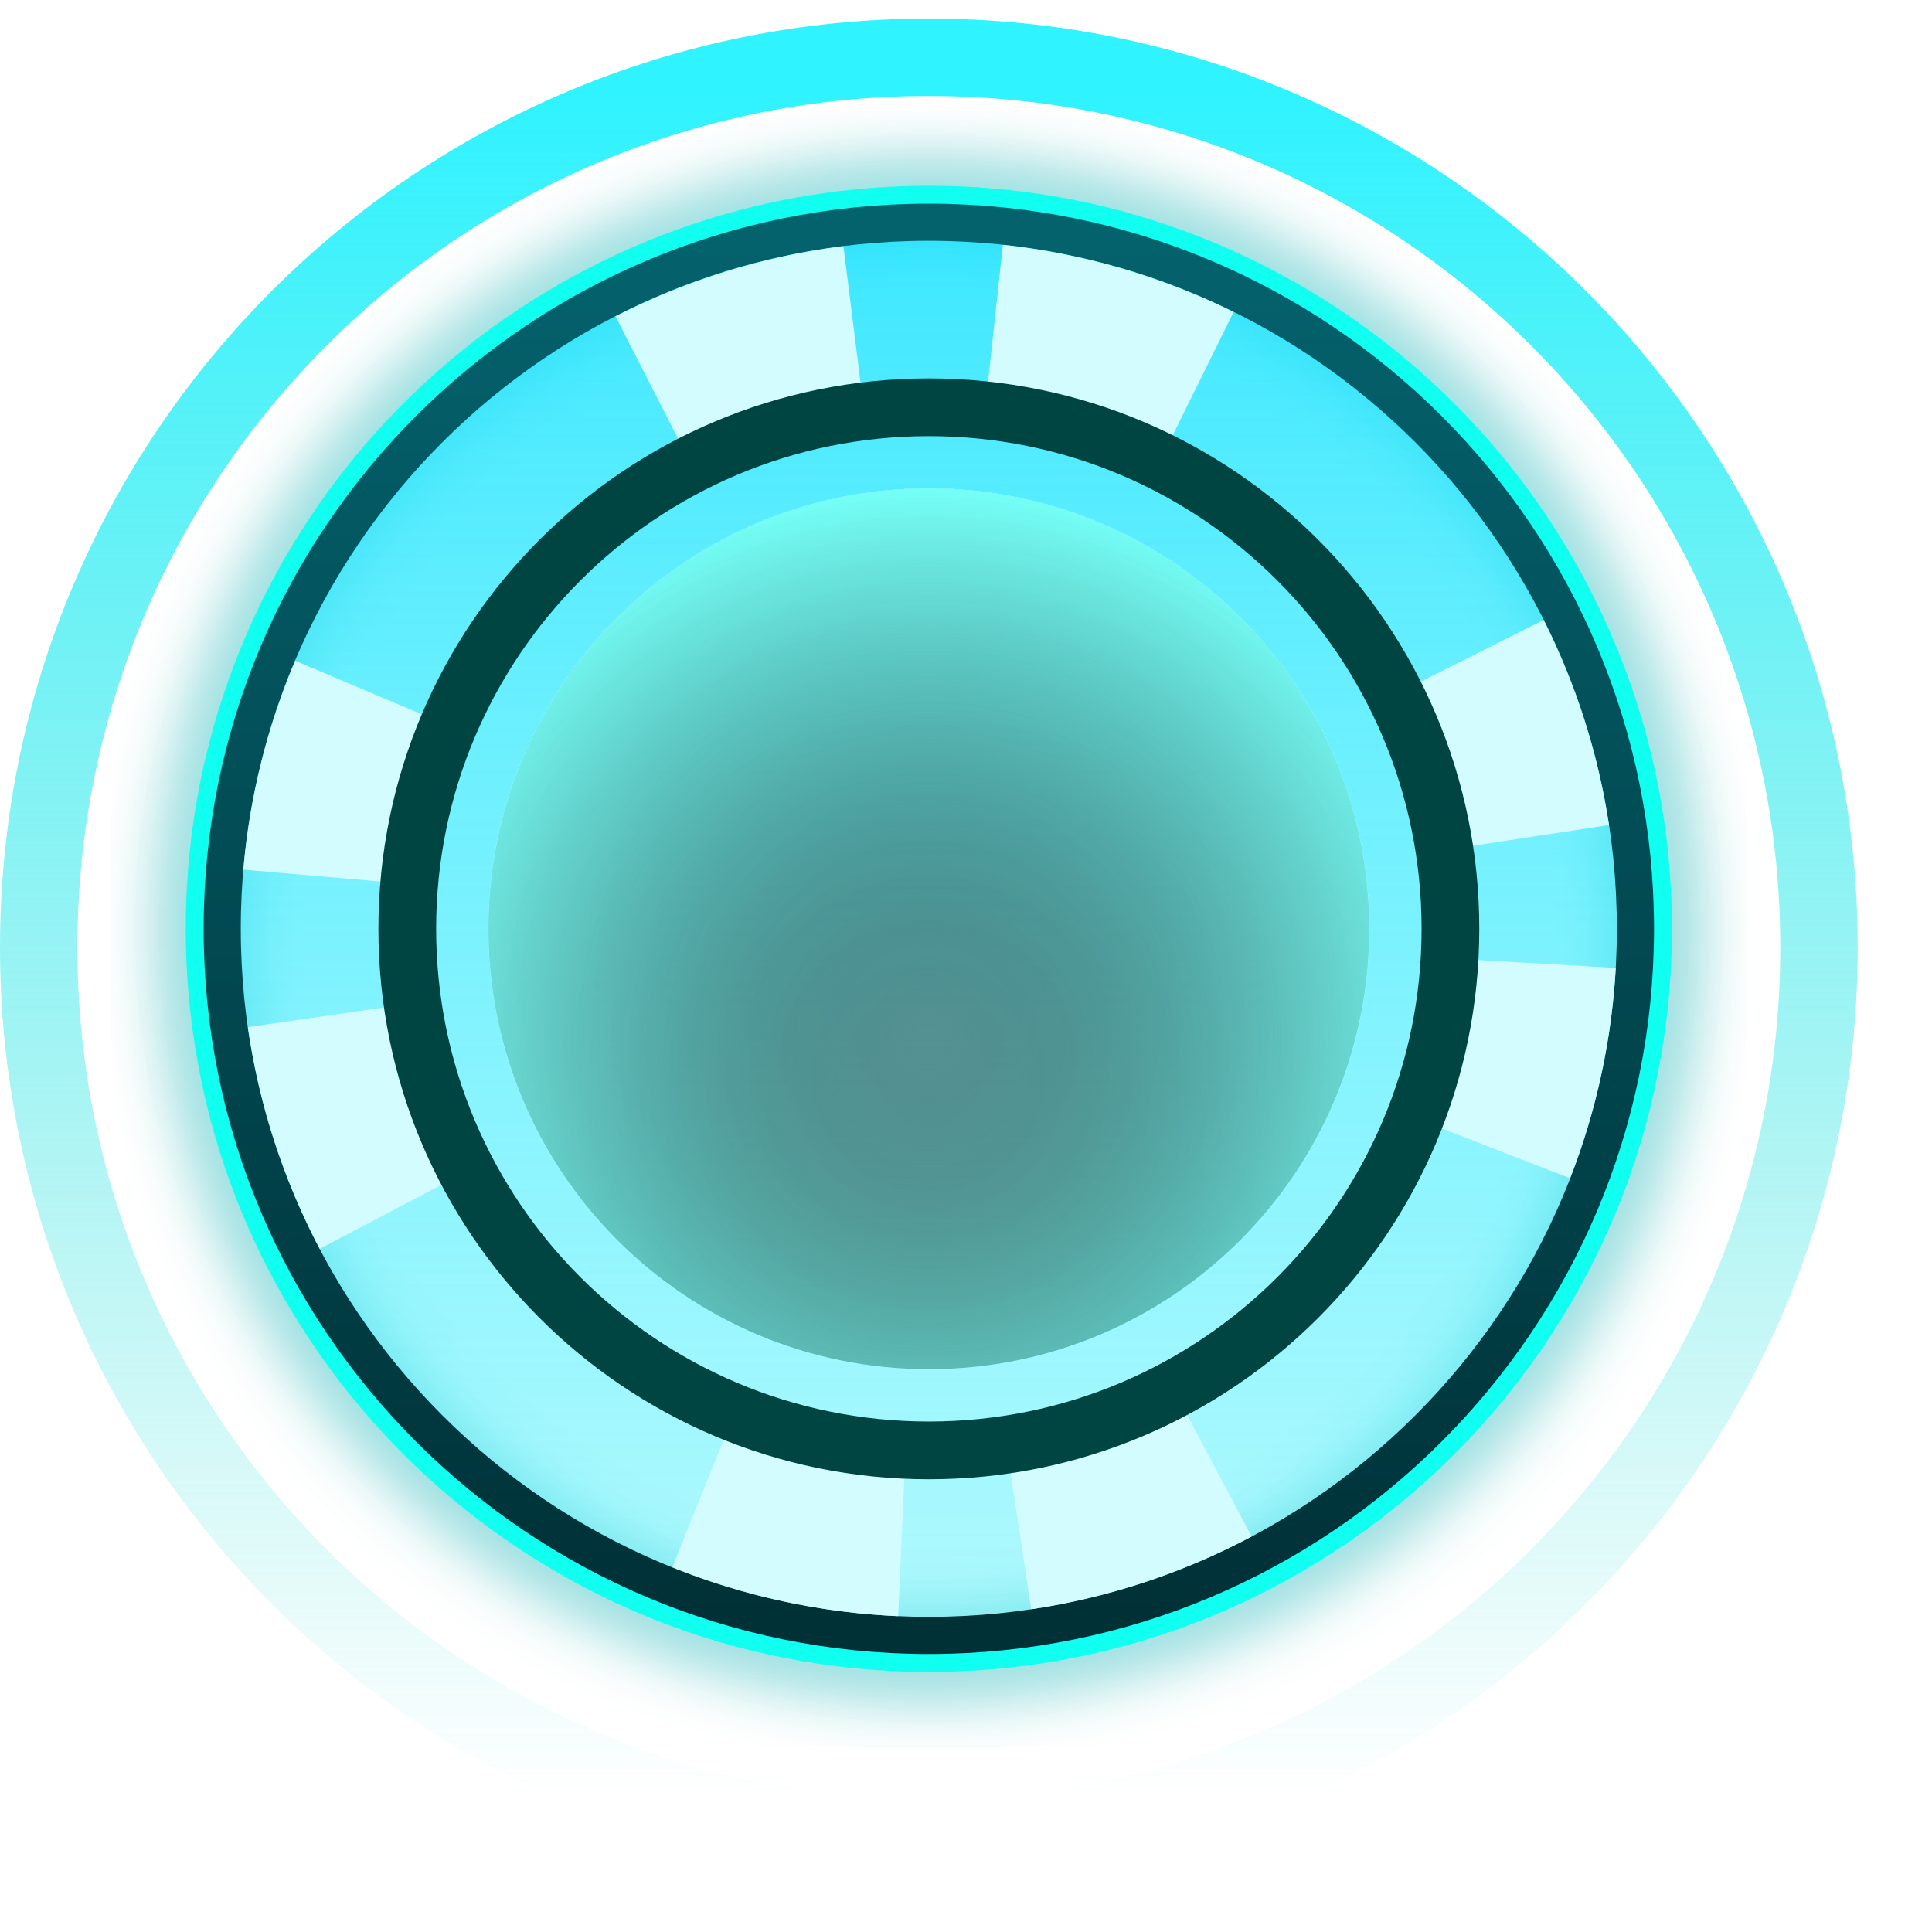
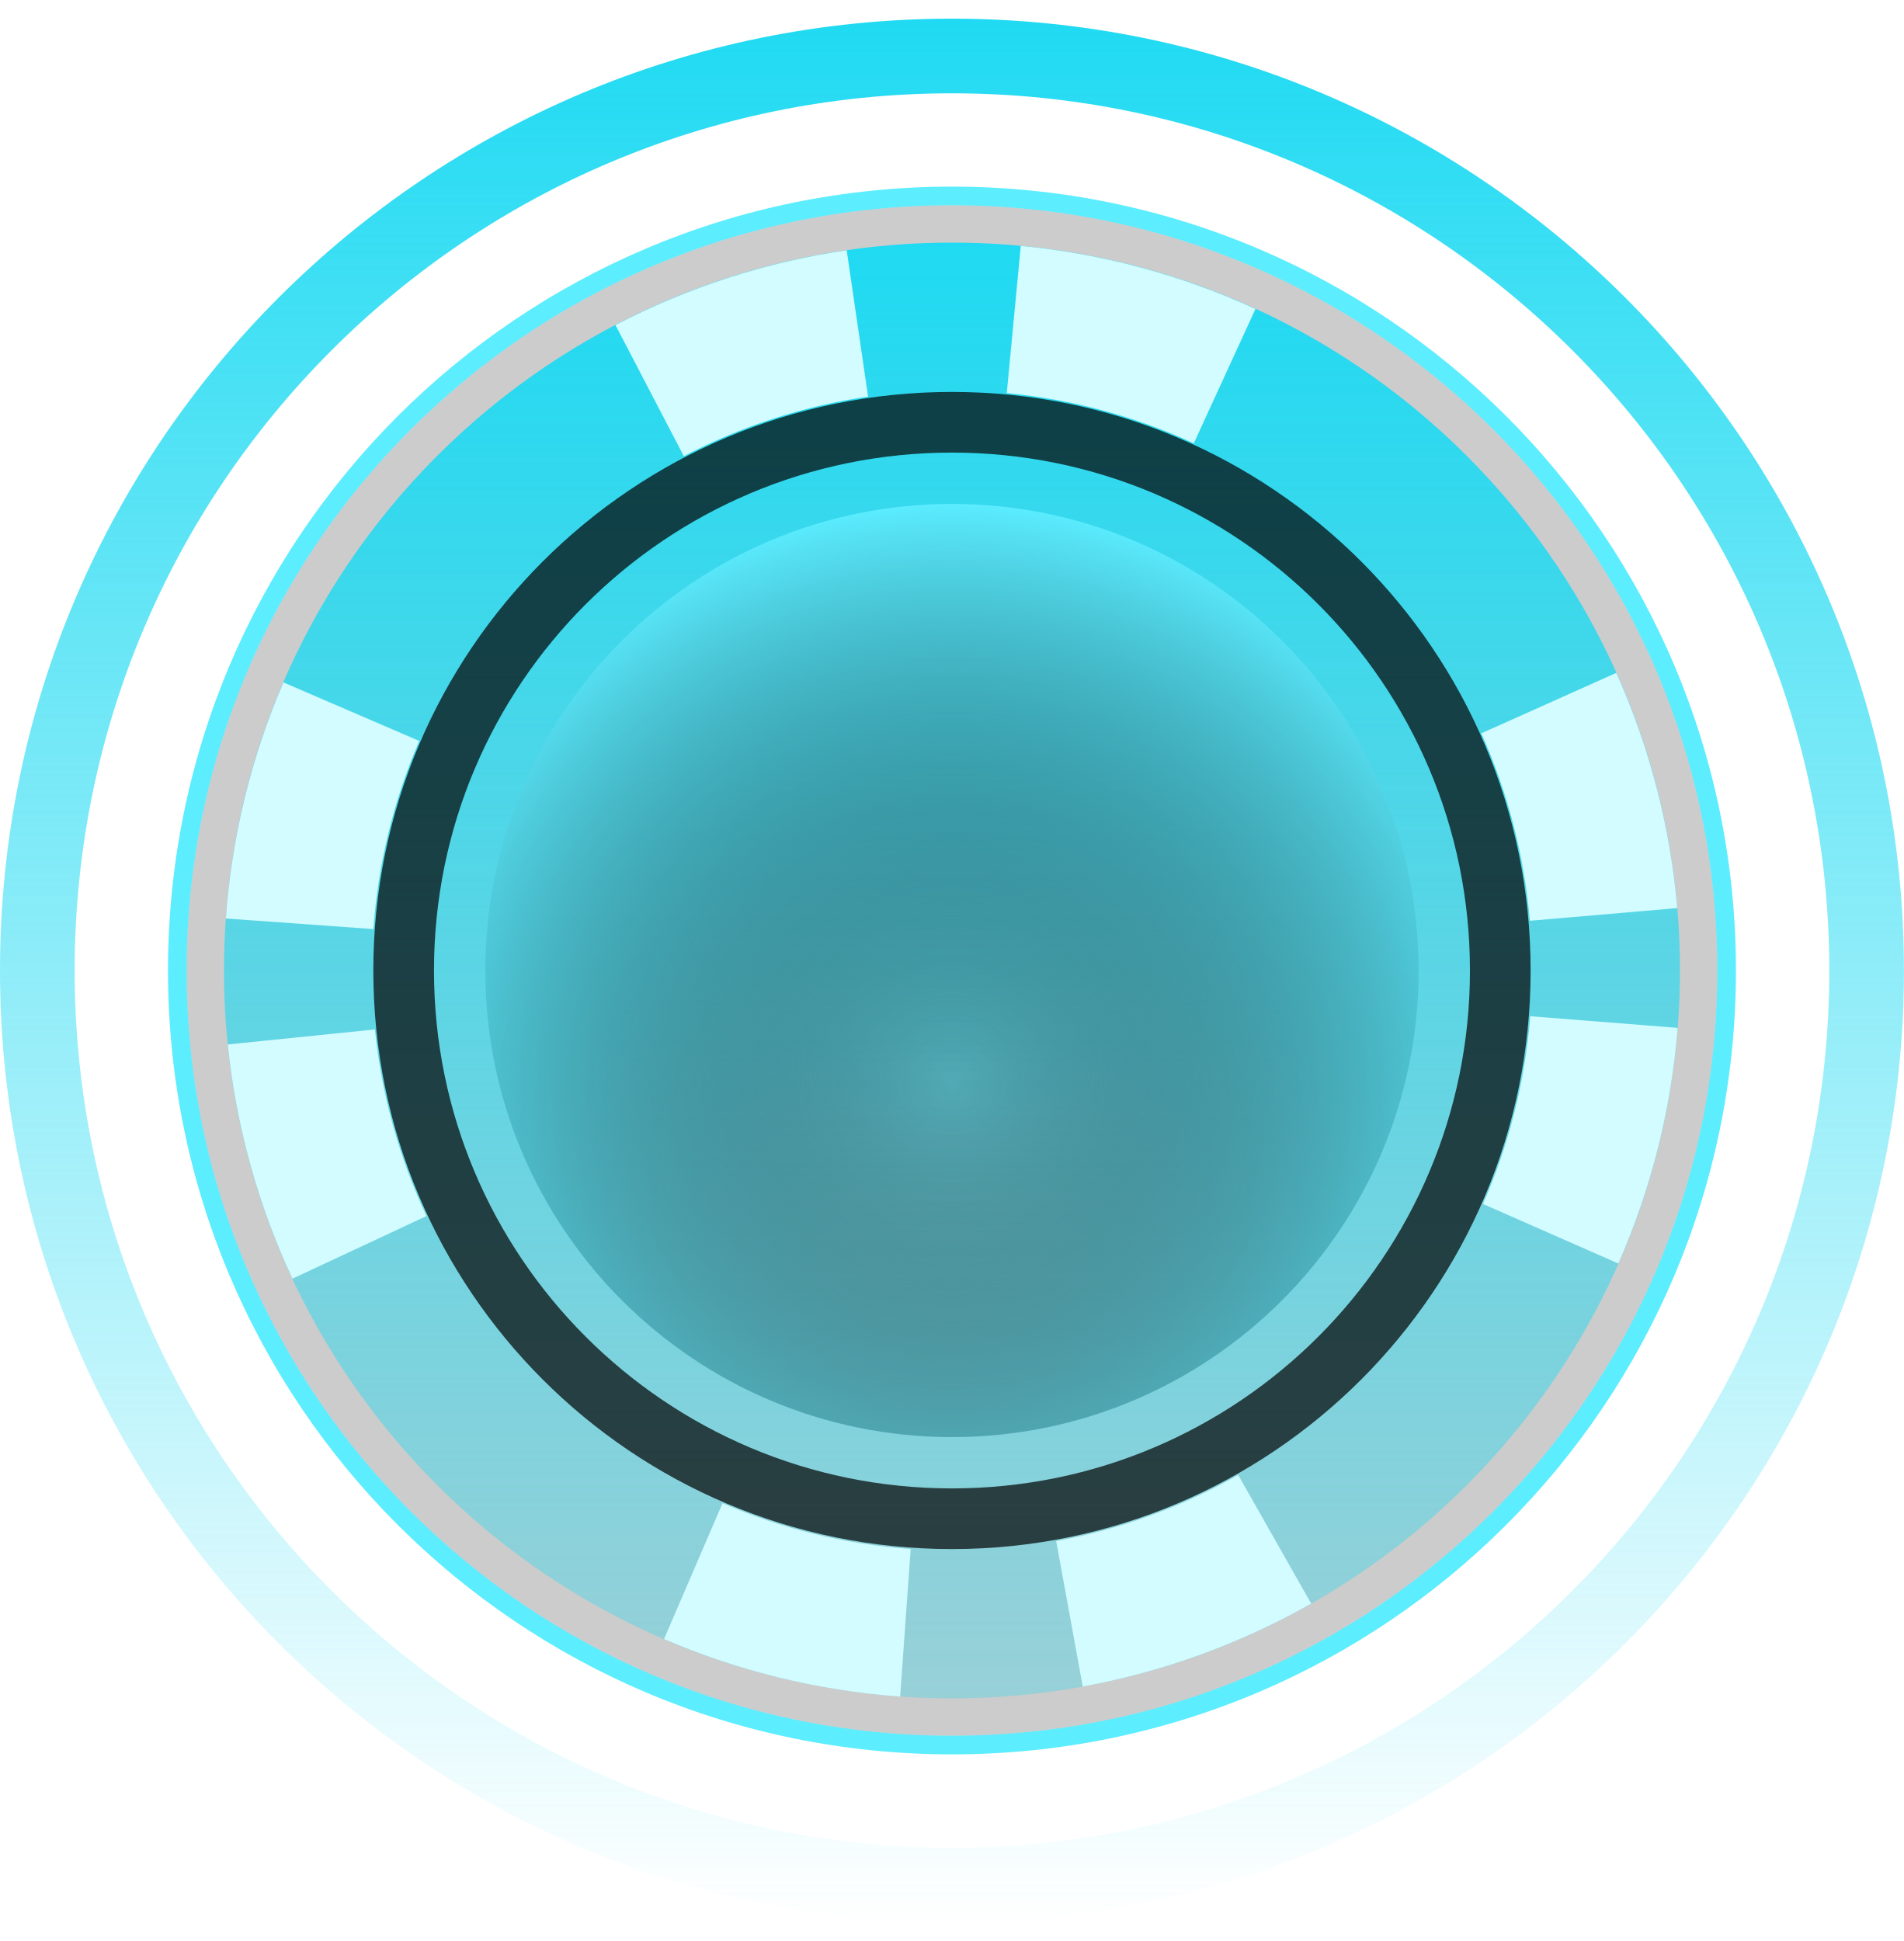
- <svg xmlns="http://www.w3.org/2000/svg" width="52" height="52" viewBox="0 0 52 52" fill="none">
-   <path fill-rule="evenodd" clip-rule="evenodd" d="M25 50.5C11.193 50.5 0 39.307 0 25.5C0 11.693 11.193 0.5 25 0.5C38.807 0.5 50 11.693 50 25.5C50 39.307 38.807 50.5 25 50.5ZM25 2.583C12.344 2.583 2.083 12.844 2.083 25.5C2.083 38.157 12.344 48.417 25 48.417C37.657 48.417 47.917 38.157 47.917 25.5C47.917 12.844 37.657 2.583 25 2.583Z" fill="url(#paint0_linear_3396_384657)" />
-   <g filter="url(#filter0_dd_3396_384657)">
-     <path fill-rule="evenodd" clip-rule="evenodd" d="M44.515 29.398C44.838 27.955 45.001 26.48 45 25C45.001 23.519 44.839 22.043 44.515 20.598C43.679 16.909 41.816 13.532 39.14 10.857C36.465 8.183 33.088 6.32 29.398 5.485C26.502 4.838 23.498 4.838 20.602 5.485C16.912 6.319 13.534 8.182 10.858 10.856C8.183 13.531 6.32 16.909 5.485 20.598C4.838 23.496 4.838 26.501 5.485 29.398C5.985 31.629 6.868 33.756 8.094 35.686C9.681 38.195 11.805 40.319 14.314 41.906C16.244 43.132 18.371 44.015 20.602 44.515C23.498 45.162 26.502 45.162 29.398 44.515C31.629 44.015 33.756 43.132 35.686 41.906C38.195 40.319 40.319 38.195 41.906 35.686C43.132 33.756 44.015 31.629 44.515 29.398ZM43.792 29.235C44.103 27.845 44.26 26.425 44.259 25C44.26 23.574 44.103 22.153 43.792 20.761C42.987 17.209 41.193 13.957 38.617 11.381C36.041 8.806 32.788 7.012 29.235 6.208C26.446 5.585 23.554 5.585 20.764 6.208C17.211 7.011 13.958 8.805 11.382 11.38C8.806 13.956 7.012 17.209 6.208 20.761C5.585 23.552 5.585 26.445 6.208 29.235C6.689 31.384 7.539 33.432 8.72 35.29C10.248 37.706 12.294 39.752 14.71 41.28C16.568 42.461 18.616 43.311 20.764 43.792C23.554 44.415 26.446 44.415 29.235 43.792C31.383 43.311 33.432 42.461 35.29 41.28C37.706 39.752 39.752 37.706 41.28 35.29C42.46 33.432 43.31 31.384 43.792 29.235Z" fill="#10FFF1" />
-   </g>
-   <rect x="5.981" y="5.981" width="38.037" height="38.037" rx="19.018" fill="url(#paint1_linear_3396_384657)" stroke="url(#paint2_linear_3396_384657)" />
-   <g filter="url(#filter1_i_3396_384657)">
-     <circle cx="11.852" cy="11.852" r="11.852" transform="matrix(1 0 0 -1 13.1475 36.8518)" fill="url(#paint3_radial_3396_384657)" />
-   </g>
-   <path d="M24.175 43.499C22.089 43.407 20.034 42.962 18.097 42.183L19.503 38.684C21.045 39.304 22.682 39.658 24.343 39.733L24.175 43.499Z" fill="#D2FCFF" />
-   <path d="M33.688 41.354C31.835 42.338 29.829 43 27.755 43.312L27.179 39.486C28.82 39.239 30.407 38.715 31.872 37.937L33.688 41.354Z" fill="#D2FCFF" />
-   <path d="M22.701 6.625C20.562 6.893 18.486 7.532 16.567 8.514L18.4 12.098C19.902 11.33 21.527 10.83 23.201 10.62L22.701 6.625Z" fill="#D2FCFF" />
-   <path d="M33.203 8.398C31.255 7.435 29.153 6.823 26.992 6.589L26.547 10.706C28.224 10.887 29.857 11.362 31.369 12.11L33.203 8.398Z" fill="#D2FCFF" />
-   <path d="M42.258 31.714C42.963 29.903 43.378 27.992 43.489 26.052L39.56 25.828C39.473 27.356 39.146 28.861 38.591 30.287L42.258 31.714Z" fill="#D2FCFF" />
-   <path d="M41.547 16.686C42.42 18.422 43.013 20.285 43.306 22.206L39.416 22.8C39.185 21.287 38.718 19.82 38.031 18.453L41.547 16.686Z" fill="#D2FCFF" />
-   <path d="M6.672 27.645C6.972 29.73 7.627 31.747 8.606 33.612L11.909 31.877C11.127 30.388 10.605 28.777 10.364 27.113L6.672 27.645Z" fill="#D2FCFF" />
-   <path d="M7.945 17.784C7.188 19.574 6.717 21.471 6.55 23.407L10.283 23.73C10.416 22.185 10.792 20.672 11.396 19.244L7.945 17.784Z" fill="#D2FCFF" />
-   <path d="M39.815 25C39.815 16.818 33.182 10.185 25 10.185C16.818 10.185 10.185 16.818 10.185 25C10.185 33.182 16.818 39.815 25 39.815C33.182 39.815 39.815 33.182 39.815 25ZM11.739 25C11.739 17.676 17.676 11.739 25 11.739C32.324 11.739 38.262 17.676 38.262 25C38.262 32.324 32.324 38.261 25 38.261C17.676 38.261 11.739 32.324 11.739 25Z" fill="#004541" />
+ <svg xmlns="http://www.w3.org/2000/svg" width="51" height="52" viewBox="0 0 51 52" fill="none">
+   <path fill-rule="evenodd" clip-rule="evenodd" d="M2 26C2 38.979 12.521 49.5 25.5 49.5C38.479 49.5 49 38.979 49 26C49 13.021 38.479 2.5 25.5 2.5C12.521 2.5 2 13.021 2 26ZM25.5 0.5C11.417 0.5 0 11.917 0 26C0 40.083 11.417 51.5 25.5 51.5C39.583 51.5 51 40.083 51 26C51 11.917 39.583 0.5 25.5 0.5Z" fill="url(#paint0_linear_3474_164076)" />
+   <path fill-rule="evenodd" clip-rule="evenodd" d="M25.5 47C13.902 47 4.5 37.598 4.5 26C4.5 14.402 13.902 5 25.5 5C37.098 5 46.5 14.402 46.5 26C46.5 37.598 37.098 47 25.5 47ZM25.5 5.5C14.178 5.5 5 14.678 5 26C5 37.322 14.178 46.5 25.5 46.5C36.822 46.5 46 37.322 46 26C46 14.678 36.822 5.5 25.5 5.5Z" fill="#5CEDFF" />
+   <path d="M5 26C5 14.678 14.178 5.5 25.5 5.5C36.822 5.5 46 14.678 46 26C46 37.322 36.822 46.5 25.5 46.5C14.178 46.5 5 37.322 5 26Z" fill="black" fill-opacity="0.2" />
+   <path d="M6 26C6 15.23 14.73 6.5 25.5 6.5C36.27 6.5 45 15.23 45 26C45 36.77 36.27 45.5 25.5 45.5C14.73 45.5 6 36.77 6 26Z" fill="url(#paint1_linear_3474_164076)" />
+   <path d="M41 26C41 17.44 34.06 10.5 25.5 10.5C16.94 10.5 10 17.44 10 26C10 34.56 16.94 41.5 25.5 41.5C34.06 41.5 41 34.56 41 26ZM11.625 26C11.625 18.337 17.837 12.125 25.5 12.125C33.163 12.125 39.375 18.337 39.375 26C39.375 33.663 33.163 39.875 25.5 39.875C17.837 39.875 11.625 33.663 11.625 26Z" fill="black" fill-opacity="0.7" />
+   <circle cx="12.5" cy="12.5" r="12.5" transform="matrix(1 0 0 -1 13 38.5)" fill="url(#paint2_radial_3474_164076)" />
+   <path fill-rule="evenodd" clip-rule="evenodd" d="M27.343 6.587C29.518 6.794 31.643 7.365 33.63 8.276L31.978 11.876C30.395 11.15 28.702 10.696 26.968 10.531L27.343 6.587ZM35.122 42.961C33.221 44.039 31.153 44.79 29.003 45.183L28.292 41.286C30.005 40.973 31.653 40.374 33.167 39.515L35.122 42.961ZM17.787 43.91C19.794 44.775 21.932 45.295 24.112 45.451L24.394 41.499C22.657 41.376 20.953 40.961 19.354 40.272L17.787 43.91ZM16.486 8.708C18.424 7.698 20.518 7.021 22.68 6.705L23.253 10.625C21.53 10.876 19.862 11.416 18.317 12.221L16.486 8.708ZM6.101 27.982C6.323 30.155 6.909 32.277 7.834 34.256L11.423 32.579C10.686 31.002 10.219 29.311 10.042 27.579L6.101 27.982ZM6.05 24.607C6.206 22.427 6.727 20.289 7.592 18.282L11.23 19.85C10.541 21.449 10.126 23.153 10.001 24.89L6.05 24.607ZM44.939 27.537C44.767 29.716 44.23 31.85 43.35 33.85L39.724 32.255C40.425 30.661 40.853 28.961 40.99 27.225L44.939 27.537ZM44.928 24.328C44.741 22.151 44.189 20.02 43.295 18.026L39.68 19.646C40.392 21.235 40.832 22.933 40.981 24.668L44.928 24.328Z" fill="#D2FCFF" />
  <defs>
-     <filter id="filter0_dd_3396_384657" x="3" y="3" width="44" height="44" filterUnits="userSpaceOnUse" color-interpolation-filters="sRGB">
-       <feFlood flood-opacity="0" result="BackgroundImageFix" />
-       <feColorMatrix in="SourceAlpha" type="matrix" values="0 0 0 0 0 0 0 0 0 0 0 0 0 0 0 0 0 0 127 0" result="hardAlpha" />
-       <feOffset />
-       <feGaussianBlur stdDeviation="1" />
-       <feColorMatrix type="matrix" values="0 0 0 0 0.078 0 0 0 0 0.465 0 0 0 0 0.49 0 0 0 1 0" />
-       <feBlend mode="normal" in2="BackgroundImageFix" result="effect1_dropShadow_3396_384657" />
-       <feColorMatrix in="SourceAlpha" type="matrix" values="0 0 0 0 0 0 0 0 0 0 0 0 0 0 0 0 0 0 127 0" result="hardAlpha" />
-       <feOffset />
-       <feGaussianBlur stdDeviation="1" />
-       <feColorMatrix type="matrix" values="0 0 0 0 0.446 0 0 0 0 1 0 0 0 0 1 0 0 0 1 0" />
-       <feBlend mode="normal" in2="effect1_dropShadow_3396_384657" result="effect2_dropShadow_3396_384657" />
-       <feBlend mode="normal" in="SourceGraphic" in2="effect2_dropShadow_3396_384657" result="shape" />
-     </filter>
-     <filter id="filter1_i_3396_384657" x="13.148" y="13.148" width="23.704" height="27.704" filterUnits="userSpaceOnUse" color-interpolation-filters="sRGB">
-       <feFlood flood-opacity="0" result="BackgroundImageFix" />
-       <feBlend mode="normal" in="SourceGraphic" in2="BackgroundImageFix" result="shape" />
-       <feColorMatrix in="SourceAlpha" type="matrix" values="0 0 0 0 0 0 0 0 0 0 0 0 0 0 0 0 0 0 127 0" result="hardAlpha" />
-       <feOffset dy="4" />
-       <feGaussianBlur stdDeviation="5" />
-       <feComposite in2="hardAlpha" operator="arithmetic" k2="-1" k3="1" />
-       <feColorMatrix type="matrix" values="0 0 0 0 1 0 0 0 0 1 0 0 0 0 1 0 0 0 0.25 0" />
-       <feBlend mode="normal" in2="shape" result="effect1_innerShadow_3396_384657" />
-     </filter>
-     <linearGradient id="paint0_linear_3396_384657" x1="25" y1="2.583" x2="25" y2="48.417" gradientUnits="userSpaceOnUse">
-       <stop stop-color="#2FF3FF" />
-       <stop offset="1" stop-color="#2CDCD1" stop-opacity="0" />
+     <linearGradient id="paint0_linear_3474_164076" x1="25.5" y1="0.5" x2="25.5" y2="51.5" gradientUnits="userSpaceOnUse">
+       <stop stop-color="#1FDAF2" />
+       <stop offset="1" stop-color="#1FDAF2" stop-opacity="0" />
    </linearGradient>
-     <linearGradient id="paint1_linear_3396_384657" x1="23.962" y1="6.481" x2="23.962" y2="43.519" gradientUnits="userSpaceOnUse">
-       <stop stop-color="#0FE2FF" stop-opacity="0.8" />
-       <stop offset="1" stop-color="#37F0FC" stop-opacity="0.4" />
+     <linearGradient id="paint1_linear_3474_164076" x1="24.407" y1="6.5" x2="24.407" y2="45.5" gradientUnits="userSpaceOnUse">
+       <stop stop-color="#1FDAF2" />
+       <stop offset="1" stop-color="#1FDAF2" stop-opacity="0.3" />
    </linearGradient>
-     <linearGradient id="paint2_linear_3396_384657" x1="25" y1="6.481" x2="25" y2="43.519" gradientUnits="userSpaceOnUse">
-       <stop stop-color="#04626D" />
-       <stop offset="1" stop-color="#003137" />
-     </linearGradient>
-     <radialGradient id="paint3_radial_3396_384657" cx="0" cy="0" r="1" gradientUnits="userSpaceOnUse" gradientTransform="translate(11.8518 9.02907) rotate(90) scale(14.6746)">
-       <stop stop-color="#0F0900" stop-opacity="0.42" />
-       <stop offset="1" stop-color="#4EFFF4" />
+     <radialGradient id="paint2_radial_3474_164076" cx="0" cy="0" r="1" gradientUnits="userSpaceOnUse" gradientTransform="translate(12.5 9.52285) rotate(90) scale(15.4772)">
+       <stop stop-opacity="0.2" />
+       <stop offset="1" stop-color="#5BECFF" />
    </radialGradient>
  </defs>
</svg>
